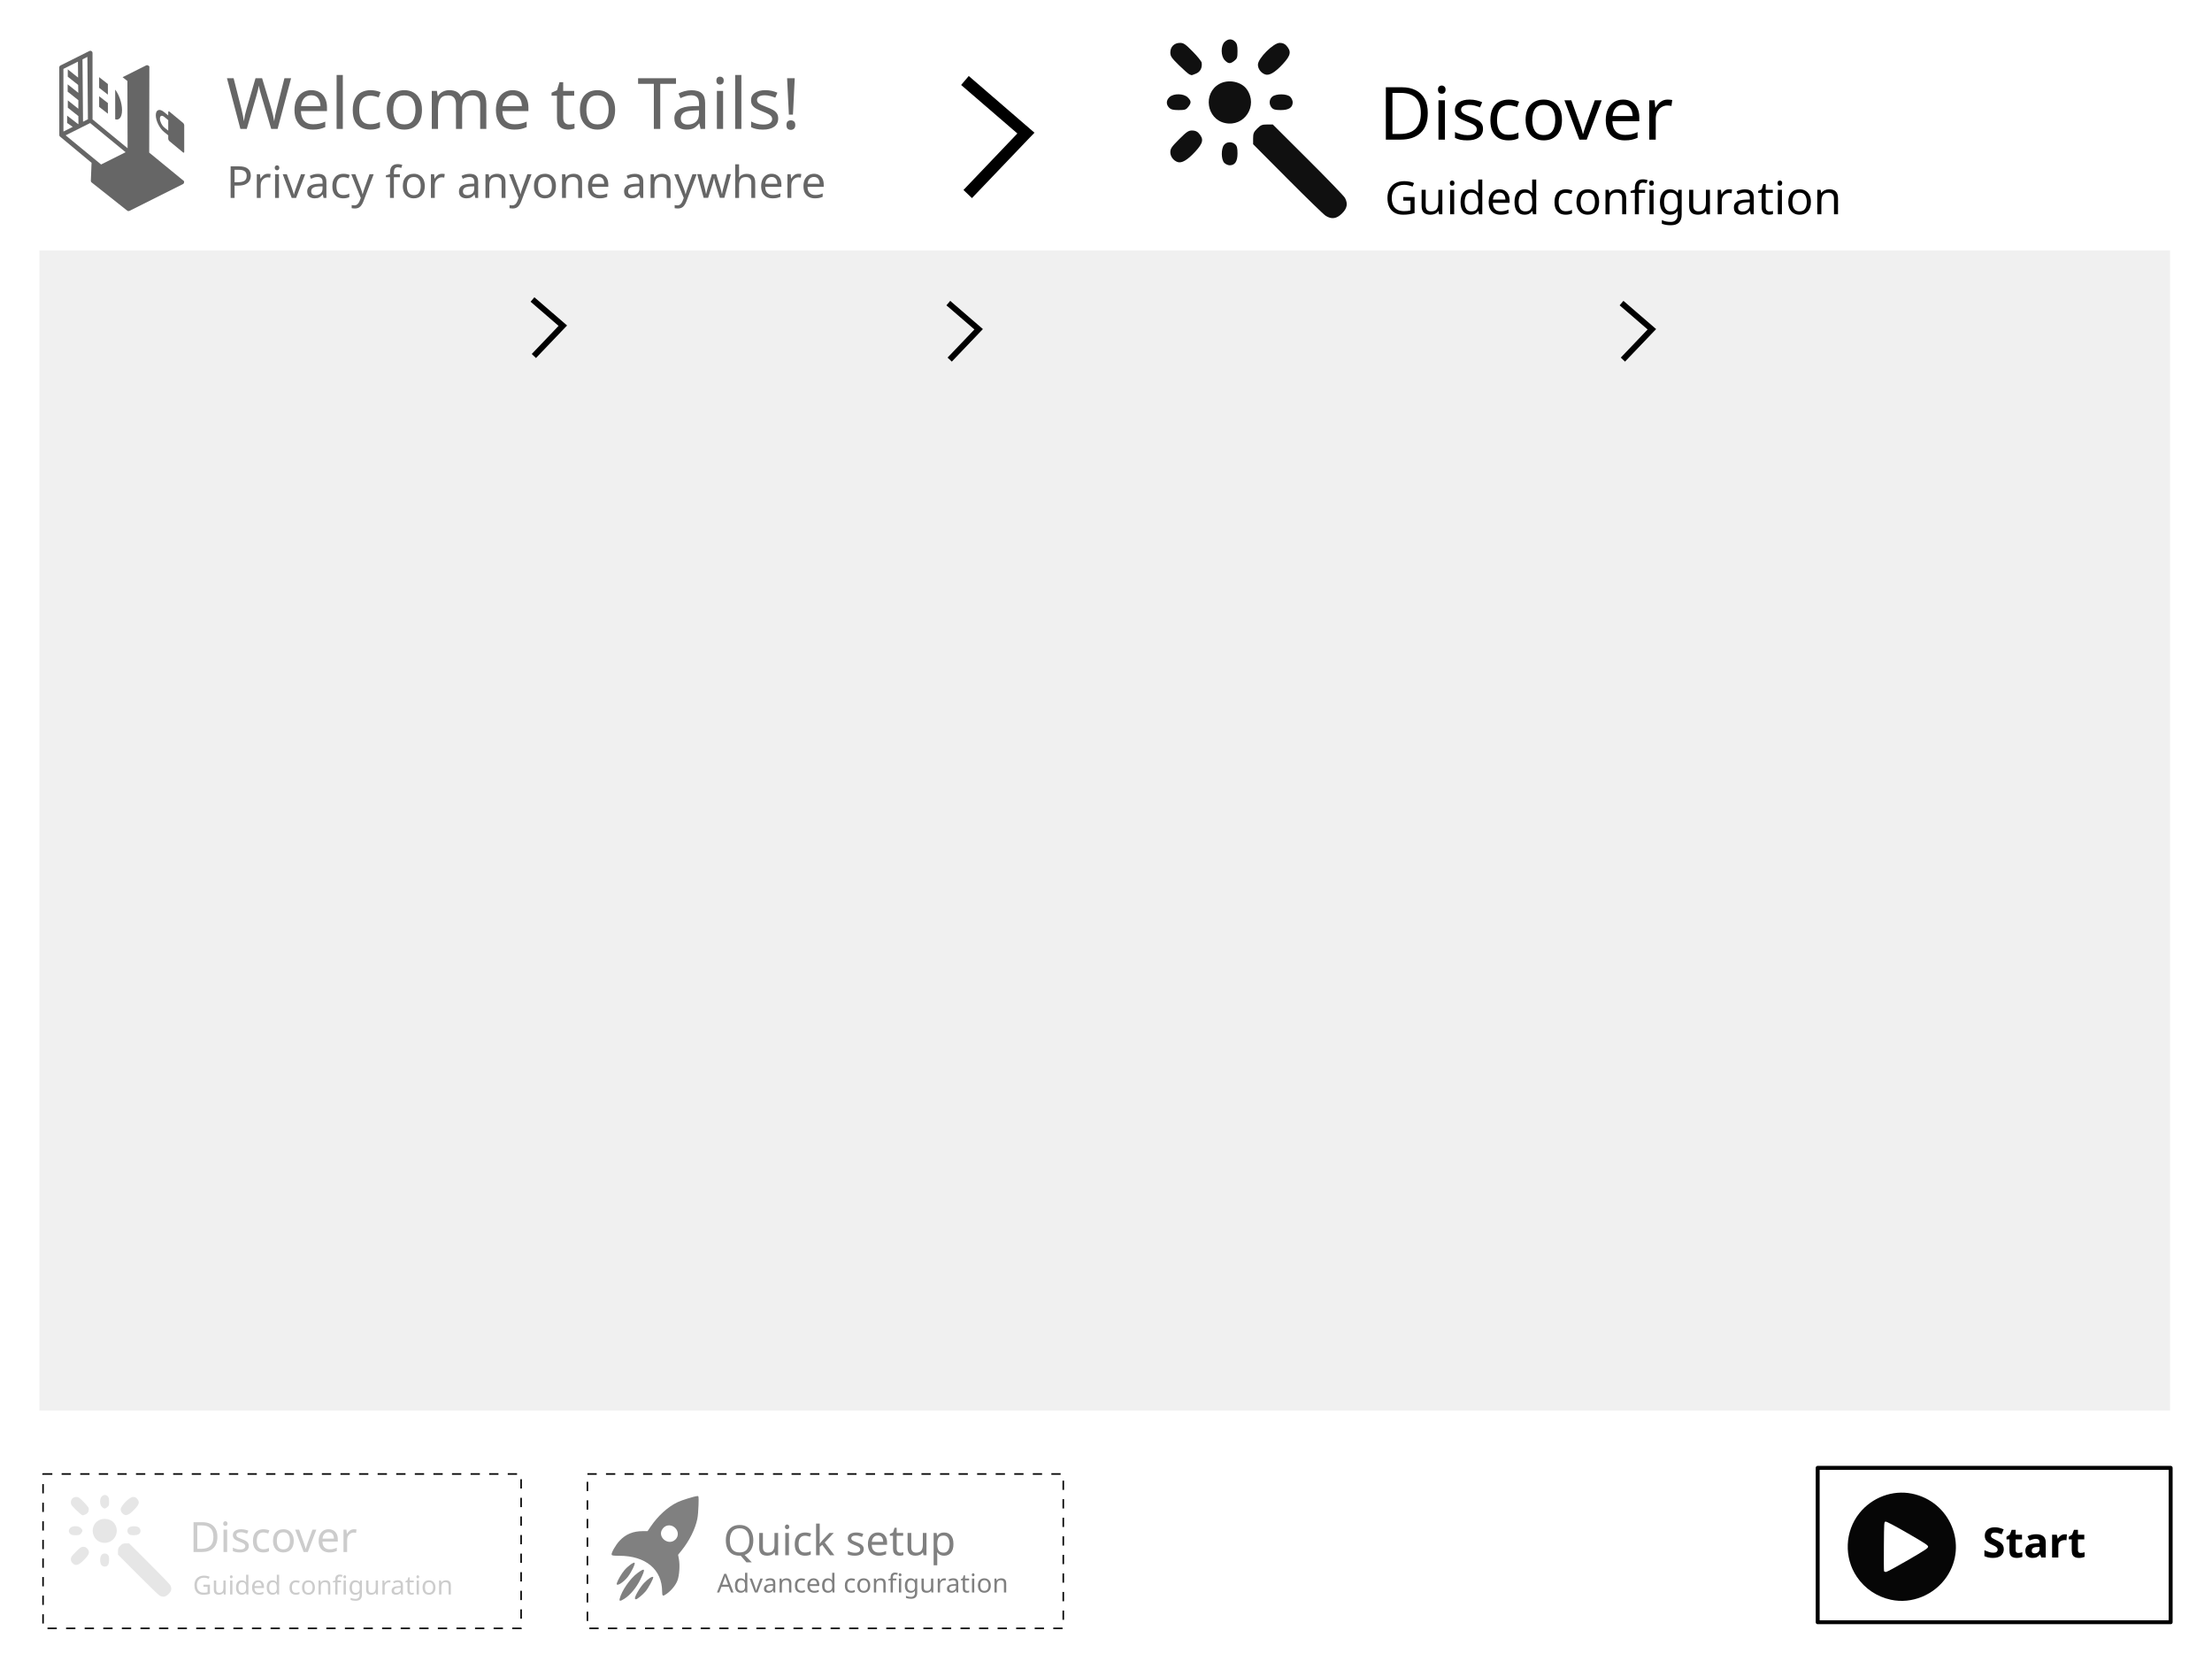
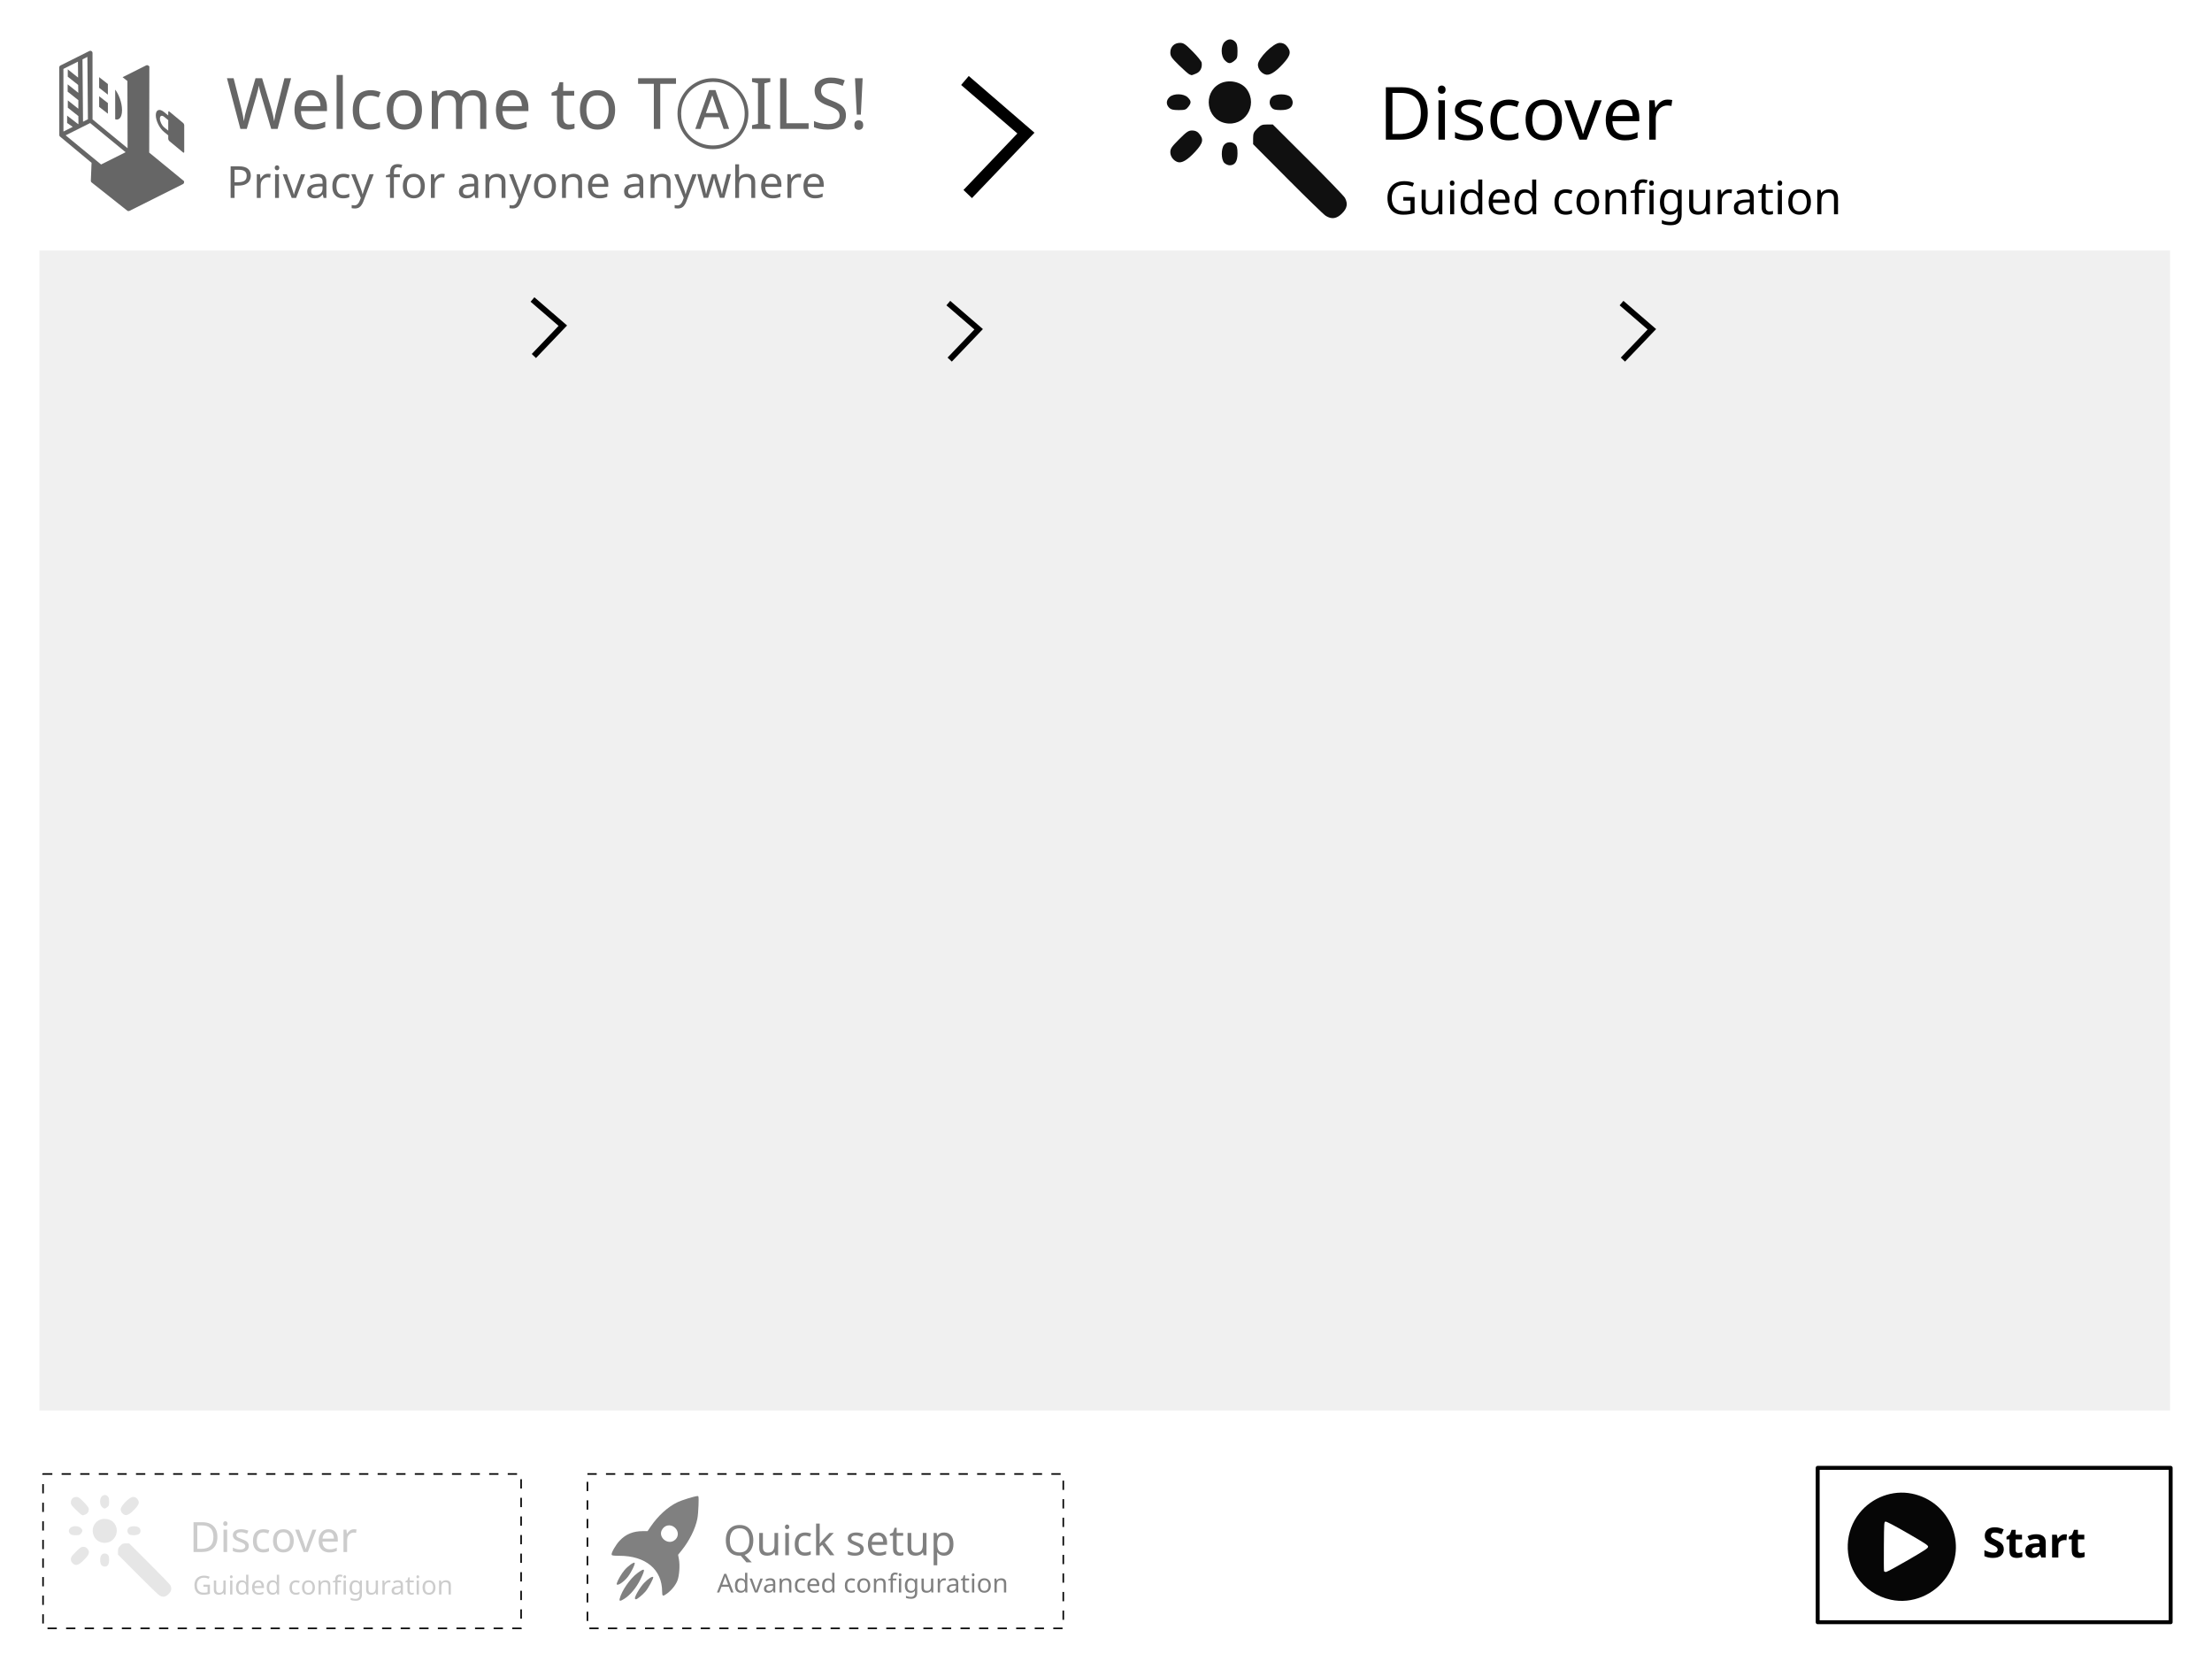
<svg xmlns="http://www.w3.org/2000/svg" width="561.674" height="423.606" id="svg11615" version="1.1">
  <defs id="defs11617" />
  <g id="layer1" transform="translate(-944.7794,-238.615)">
    <rect width="541.026" height="294.504" x="954.779" y="302.21" id="rect22803" style="fill:#f0f0f0;fill-opacity:1;stroke:none" />
    <flowRoot transform="matrix(2,0,0,2,1568.586,-679.5205)" id="flowRoot8410-1-7" xml:space="preserve" style="font-size:6px;font-style:normal;font-weight:normal;line-height:125%;letter-spacing:0px;word-spacing:0px;fill:#000000;fill-opacity:1;stroke:none;font-family:Sans">
      <flowRegion id="flowRegion8412-6-8">
        <rect width="56.756" height="15.766" x="-297.18" y="496.628" id="rect8414-9-1" style="font-size:6px" />
      </flowRegion>
      <flowPara id="flowPara8416-9-0">1. Introduction</flowPara>
    </flowRoot>
    <flowRoot transform="matrix(2,0,0,2,1697.171,-678.5166)" id="flowRoot8410-0-29-3" xml:space="preserve" style="font-size:6px;font-style:normal;font-variant:normal;font-weight:normal;font-stretch:normal;text-align:start;line-height:125%;letter-spacing:0px;word-spacing:0px;writing-mode:lr-tb;text-anchor:start;fill:#000000;fill-opacity:1;stroke:none;font-family:Sans;-inkscape-font-specification:Sans">
      <flowRegion id="flowRegion8412-9-2-9">
        <rect width="56.756" height="15.766" x="-297.18" y="496.628" id="rect8414-7-4-2" style="font-size:6px;font-style:normal;font-variant:normal;font-weight:normal;font-stretch:normal;text-align:start;line-height:125%;writing-mode:lr-tb;text-anchor:start;font-family:Sans;-inkscape-font-specification:Sans" />
      </flowRegion>
      <flowPara id="flowPara8471-27-7" style="font-size:6px;font-style:normal;font-variant:normal;font-weight:normal;font-stretch:normal;text-align:start;line-height:125%;writing-mode:lr-tb;text-anchor:start;font-family:Sans;-inkscape-font-specification:Sans">2. Context</flowPara>
    </flowRoot>
    <flowRoot transform="matrix(2,0,0,2,1974.149,-678.7155)" id="flowRoot8410-3-0-9" xml:space="preserve" style="font-size:6px;font-style:normal;font-variant:normal;font-weight:bold;font-stretch:normal;text-align:start;line-height:125%;letter-spacing:0px;word-spacing:0px;writing-mode:lr-tb;text-anchor:start;fill:#000000;fill-opacity:1;stroke:none;font-family:Sans;-inkscape-font-specification:Sans Bold">
      <flowRegion id="flowRegion8412-3-4-3">
        <rect width="56.756" height="15.766" x="-297.18" y="496.628" id="rect8414-4-8-8" style="font-size:6px;font-style:normal;font-variant:normal;font-weight:bold;font-stretch:normal;text-align:start;line-height:125%;writing-mode:lr-tb;text-anchor:start;fill:#000000;font-family:Sans;-inkscape-font-specification:Sans Bold" />
      </flowRegion>
      <flowPara id="flowPara8416-8-4-7" style="font-size:6px;font-style:normal;font-variant:normal;font-weight:bold;font-stretch:normal;text-align:start;line-height:125%;writing-mode:lr-tb;text-anchor:start;fill:#000000;font-family:Sans;-inkscape-font-specification:Sans Bold">4. Check and go</flowPara>
    </flowRoot>
    <flowRoot transform="matrix(2,0,0,2,1797.977,-678.5678)" id="flowRoot8410-37-87-4" xml:space="preserve" style="font-size:6px;font-style:normal;font-weight:normal;line-height:125%;letter-spacing:0px;word-spacing:0px;fill:#000000;fill-opacity:1;stroke:none;font-family:Sans">
      <flowRegion id="flowRegion8412-0-07-1">
        <rect width="68.921" height="9.85" x="-297.18" y="496.628" id="rect8414-45-31-9" style="font-size:6px;fill:#000000" />
      </flowRegion>
      <flowPara id="flowPara8416-5-3-39">3. Need to save data?</flowPara>
    </flowRoot>
    <text x="1002.192" y="271.335" id="text3840-4-10" xml:space="preserve" style="font-size:17.998px;font-style:normal;font-variant:normal;font-weight:normal;font-stretch:normal;text-align:start;line-height:125%;letter-spacing:0px;word-spacing:0px;writing-mode:lr-tb;text-anchor:start;fill:#666666;fill-opacity:1;stroke:none;font-family:Sans;-inkscape-font-specification:Sans">
-       <tspan x="1002.192" y="271.335" id="tspan3842-3-5" style="fill:#666666">Welcome to Tails!</tspan>
+       <tspan x="1002.192" y="271.335" id="tspan3842-3-5" style="fill:#666666">Welcome to TⒶILS!</tspan>
    </text>
    <path d="m 1190.768,257.909 -1.938,2.281 14.281,12.312 -13.688,14.344 2.156,2.062 14.781,-15.469 1.094,-1.125 -1.188,-1.031 -15.5,-13.375 z" id="path22225" style="font-size:medium;font-style:normal;font-variant:normal;font-weight:normal;font-stretch:normal;text-indent:0;text-align:start;text-decoration:none;line-height:normal;letter-spacing:normal;word-spacing:normal;text-transform:none;direction:ltr;block-progression:tb;writing-mode:lr-tb;text-anchor:start;baseline-shift:baseline;color:#000000;fill:#000000;fill-opacity:1;stroke:none;stroke-width:3;marker:none;visibility:visible;display:inline;overflow:visible;enable-background:accumulate;font-family:Sans;-inkscape-font-specification:Sans" />
    <text x="1294.869" y="274.064" id="text3836-4" xml:space="preserve" style="font-size:18.624px;font-style:normal;font-variant:normal;font-weight:normal;font-stretch:normal;text-align:start;line-height:125%;letter-spacing:0px;word-spacing:0px;writing-mode:lr-tb;text-anchor:start;fill:#000000;fill-opacity:1;stroke:none;font-family:Sans;-inkscape-font-specification:Sans">
      <tspan x="1294.869" y="274.064" id="tspan3838-7">Discover</tspan>
    </text>
    <text x="1296.379" y="293.015" id="text20391" xml:space="preserve" style="font-size:11.614px;font-style:normal;font-variant:normal;font-weight:normal;font-stretch:normal;text-align:start;line-height:125%;letter-spacing:0px;word-spacing:0px;writing-mode:lr-tb;text-anchor:start;fill:#000000;fill-opacity:1;stroke:none;font-family:Sans;-inkscape-font-specification:Sans">
      <tspan x="1296.379" y="293.015" id="tspan20393">Guided configuration</tspan>
    </text>
    <path d="m 1281.403,293.406 c -0.503,-0.316 -4.856,-4.537 -9.673,-9.379 l -8.759,-8.804 0,-1.466 c 0,-1.26 0.145,-1.61 1.036,-2.501 0.891,-0.891 1.241,-1.036 2.502,-1.036 l 1.466,0 8.945,8.912 c 4.92,4.901 9.141,9.282 9.38,9.734 0.778,1.472 0.558,2.629 -0.748,3.935 -1.366,1.366 -2.644,1.553 -4.149,0.605 z m -25.744,-13.437 c -0.821,-0.821 -0.856,-3.589 -0.058,-4.574 0.67,-0.827 1.978,-0.892 2.81,-0.139 0.466,0.421 0.599,0.939 0.599,2.323 0,2.013 -0.651,2.999 -1.98,2.999 -0.419,0 -1.036,-0.274 -1.371,-0.609 z m -11.882,-0.218 c -1.06,-0.38 -1.828,-1.422 -1.828,-2.479 0,-0.92 0.309,-1.376 2.231,-3.298 1.922,-1.922 2.379,-2.231 3.298,-2.231 0.721,0 1.268,0.222 1.684,0.685 1.337,1.485 1.153,2.475 -0.864,4.664 -2.003,2.174 -3.47,3.036 -4.521,2.658 z m 12.079,-9.894 c -4.718,-1.006 -5.694,-7.555 -1.48,-9.923 2.27,-1.276 5.602,-0.626 7.006,1.367 2.915,4.138 -0.615,9.603 -5.526,8.556 z m -14.211,-3.903 c -0.809,-0.809 -0.771,-1.875 0.096,-2.689 1.05,-0.986 3.616,-0.939 4.64,0.085 0.912,0.912 0.934,1.37 0.116,2.41 -0.555,0.706 -0.849,0.803 -2.437,0.803 -1.4,0 -1.943,-0.137 -2.415,-0.609 z m 26.058,0.009 c -0.753,-0.832 -0.689,-2.14 0.139,-2.81 0.986,-0.798 3.753,-0.763 4.574,0.058 0.335,0.335 0.609,0.952 0.609,1.371 0,1.329 -0.987,1.98 -2.999,1.98 -1.384,0 -1.902,-0.134 -2.323,-0.599 z m -20.879,-8.448 c -0.251,-0.09 -1.451,-1.138 -2.666,-2.329 -1.932,-1.895 -2.209,-2.304 -2.209,-3.263 0,-1.428 1.012,-2.422 2.465,-2.422 0.905,0 1.362,0.312 3.232,2.209 1.198,1.215 2.216,2.483 2.263,2.818 0.181,1.29 -0.343,2.316 -1.41,2.762 -0.575,0.24 -1.084,0.426 -1.132,0.413 -0.047,-0.014 -0.292,-0.098 -0.543,-0.187 z m 19.194,-0.007 c -1.06,-0.38 -1.828,-1.422 -1.828,-2.479 0,-1.585 3.944,-5.529 5.529,-5.529 0.721,0 1.268,0.222 1.684,0.685 1.337,1.485 1.153,2.475 -0.864,4.664 -2.003,2.174 -3.47,3.036 -4.521,2.658 z m -10.22,-3.576 c -1.056,-1.056 -1.08,-3.709 -0.043,-4.683 0.88,-0.826 1.853,-0.846 2.646,-0.053 0.472,0.472 0.609,1.016 0.609,2.415 0,1.588 -0.097,1.882 -0.803,2.437 -1.04,0.818 -1.498,0.796 -2.41,-0.116 z" id="path21150" style="fill:#101010" />
    <rect width="89.624" height="39.191" x="1406.329" y="611.273" id="rect3779-5-4-1" style="fill:none;stroke:#000000;stroke-width:1;stroke-linejoin:round;stroke-miterlimit:4;stroke-opacity:1;stroke-dasharray:none" />
    <text x="1468.198" y="634.032" id="text3844-1" xml:space="preserve" style="font-size:10.6px;font-style:normal;font-variant:normal;font-weight:bold;font-stretch:normal;text-align:center;line-height:125%;letter-spacing:0px;word-spacing:0px;writing-mode:lr-tb;text-anchor:middle;fill:#000000;fill-opacity:1;stroke:none;font-family:Sans;-inkscape-font-specification:Sans Bold">
      <tspan x="1468.198" y="634.032" id="tspan3846-4" style="font-size:10.6px;font-style:normal;font-variant:normal;font-weight:bold;font-stretch:normal;text-align:center;line-height:125%;writing-mode:lr-tb;text-anchor:middle;font-family:Sans;-inkscape-font-specification:Sans Bold">Start</tspan>
    </text>
    <rect width="121.391" height="39.191" x="955.709" y="612.833" id="rect3779-4-3" style="fill:none;stroke:#000000;stroke-width:0.393;stroke-linejoin:round;stroke-miterlimit:4;stroke-opacity:1;stroke-dasharray:2.36, 2.36;stroke-dashoffset:0" />
    <rect width="120.83" height="39.191" x="1093.941" y="612.833" id="rect3779-8-4-3" style="fill:none;stroke:#000000;stroke-width:0.393;stroke-linejoin:round;stroke-miterlimit:4;stroke-opacity:1;stroke-dasharray:2.356, 2.356;stroke-dashoffset:0" />
    <text x="992.891" y="632.64" id="text3836-4-8" xml:space="preserve" style="font-size:10.6px;font-style:normal;font-variant:normal;font-weight:normal;font-stretch:normal;text-align:start;line-height:125%;letter-spacing:0px;word-spacing:0px;writing-mode:lr-tb;text-anchor:start;fill:#cccccc;fill-opacity:1;stroke:none;font-family:Sans;-inkscape-font-specification:Sans">
      <tspan x="992.891" y="632.64" id="tspan3838-7-2" style="fill:#cccccc">Discover</tspan>
    </text>
    <text x="1128.442" y="633.467" id="text3840-4" xml:space="preserve" style="font-size:10.6px;font-style:normal;font-variant:normal;font-weight:normal;font-stretch:normal;text-align:start;line-height:125%;letter-spacing:0px;word-spacing:0px;writing-mode:lr-tb;text-anchor:start;fill:#808080;fill-opacity:1;stroke:none;font-family:Sans;-inkscape-font-specification:Sans">
      <tspan x="1128.442" y="633.467" id="tspan3842-3" style="fill:#808080">Quick setup</tspan>
    </text>
    <text x="993.751" y="643.426" id="text20391-3" xml:space="preserve" style="font-size:6.61px;font-style:normal;font-variant:normal;font-weight:normal;font-stretch:normal;text-align:start;line-height:125%;letter-spacing:0px;word-spacing:0px;writing-mode:lr-tb;text-anchor:start;fill:#cccccc;fill-opacity:1;stroke:none;font-family:Sans;-inkscape-font-specification:Sans">
      <tspan x="993.751" y="643.426" id="tspan20393-5" style="fill:#cccccc">Guided configuration</tspan>
    </text>
    <text x="1126.82" y="642.921" id="text20391-4" xml:space="preserve" style="font-size:6.61px;font-style:normal;font-variant:normal;font-weight:normal;font-stretch:normal;text-align:start;line-height:125%;letter-spacing:0px;word-spacing:0px;writing-mode:lr-tb;text-anchor:start;fill:#808080;fill-opacity:1;stroke:none;font-family:Sans;-inkscape-font-specification:Sans">
      <tspan x="1126.82" y="642.921" id="tspan20393-7" style="fill:#808080">Advanced configuration</tspan>
    </text>
    <path d="m 1102.128,644.512 c 0.498,-2.028 2.651,-5.145 4.49,-6.502 2.014,-1.486 2.148,-1.202 0.764,1.619 -1.008,2.056 -2.559,3.925 -4.039,4.868 -1.064,0.678 -1.379,0.682 -1.215,0.015 z m 3.893,-0.018 c -0.223,-0.361 1.22,-2.864 2.299,-3.988 1.04,-1.083 2.069,-1.755 2.313,-1.51 0.2,0.2 -1.202,2.817 -1.987,3.709 -0.763,0.867 -2.084,1.946 -2.383,1.946 -0.08,0 -0.189,-0.07 -0.242,-0.156 z m 6.887,-1.824 c -0.014,-5.597 -4.174,-9.071 -10.862,-9.071 -1.418,0 -1.879,-0.061 -1.954,-0.257 -0.168,-0.438 1.022,-2.524 2.064,-3.615 1.551,-1.626 3.382,-2.376 5.822,-2.385 l 1.236,-0.005 0.742,-1.093 c 1.911,-2.814 4.396,-5.072 6.893,-6.264 1.096,-0.523 4.148,-1.465 4.995,-1.543 0.353,-0.032 0.366,0.06 0.308,2.269 -0.033,1.266 -0.17,2.842 -0.303,3.503 -0.527,2.598 -2.039,5.621 -4.057,8.112 l -0.829,1.023 0.205,1.095 c 0.291,1.554 0.111,4.18 -0.373,5.45 -0.431,1.132 -1.521,2.49 -2.662,3.316 -1.068,0.774 -1.221,0.707 -1.224,-0.535 z m 2.964,-12.885 c 1.254,-0.741 1.375,-2.367 0.25,-3.355 -1.111,-0.976 -2.688,-0.641 -3.327,0.707 -0.833,1.756 1.373,3.655 3.078,2.648 z m -14.465,10.767 c 0.248,-0.821 1.208,-2.458 1.944,-3.318 0.898,-1.049 2.34,-2.087 2.574,-1.854 0.222,0.222 -0.778,2.304 -1.683,3.504 -1.166,1.546 -3.151,2.714 -2.834,1.668 z" id="path21112" style="fill:#808080" />
    <path d="m 985.227,643.649 c -0.286,-0.18 -2.764,-2.582 -5.506,-5.338 l -4.985,-5.011 0,-0.834 c 0,-0.717 0.083,-0.917 0.59,-1.424 0.507,-0.507 0.706,-0.59 1.424,-0.59 l 0.834,0 5.091,5.072 c 2.8,2.79 5.203,5.283 5.339,5.54 0.443,0.838 0.318,1.497 -0.426,2.24 -0.778,0.778 -1.505,0.884 -2.361,0.345 z m -14.653,-7.648 c -0.467,-0.467 -0.487,-2.042 -0.033,-2.604 0.381,-0.471 1.126,-0.508 1.599,-0.079 0.265,0.24 0.341,0.535 0.341,1.322 0,1.146 -0.371,1.707 -1.127,1.707 -0.238,0 -0.59,-0.156 -0.78,-0.347 z m -6.763,-0.124 c -0.603,-0.216 -1.04,-0.809 -1.04,-1.411 0,-0.523 0.176,-0.783 1.27,-1.877 1.094,-1.094 1.354,-1.27 1.877,-1.27 0.41,0 0.721,0.127 0.959,0.39 0.761,0.845 0.656,1.409 -0.492,2.654 -1.14,1.237 -1.975,1.728 -2.573,1.513 z m 6.875,-5.631 c -2.685,-0.573 -3.241,-4.3 -0.842,-5.648 1.292,-0.726 3.189,-0.356 3.988,0.778 1.659,2.355 -0.35,5.466 -3.145,4.87 z m -8.089,-2.221 c -0.46,-0.46 -0.439,-1.067 0.055,-1.53 0.598,-0.561 2.058,-0.535 2.641,0.049 0.519,0.519 0.532,0.78 0.066,1.372 -0.316,0.402 -0.483,0.457 -1.387,0.457 -0.797,0 -1.106,-0.078 -1.375,-0.347 z m 14.831,0.005 c -0.429,-0.474 -0.392,-1.218 0.079,-1.599 0.561,-0.454 2.136,-0.434 2.604,0.033 0.191,0.191 0.347,0.542 0.347,0.78 0,0.756 -0.562,1.127 -1.707,1.127 -0.788,0 -1.082,-0.076 -1.322,-0.341 z m -11.883,-4.808 c -0.143,-0.051 -0.826,-0.648 -1.517,-1.326 -1.1,-1.078 -1.257,-1.311 -1.257,-1.857 0,-0.813 0.576,-1.378 1.403,-1.378 0.515,0 0.775,0.178 1.84,1.257 0.682,0.691 1.261,1.413 1.288,1.604 0.103,0.734 -0.195,1.318 -0.803,1.572 -0.327,0.137 -0.617,0.243 -0.644,0.235 -0.027,-0.008 -0.166,-0.056 -0.309,-0.107 z m 10.924,-0.004 c -0.603,-0.216 -1.04,-0.809 -1.04,-1.411 0,-0.902 2.245,-3.147 3.147,-3.147 0.41,0 0.721,0.127 0.959,0.39 0.761,0.845 0.656,1.409 -0.492,2.654 -1.14,1.237 -1.975,1.728 -2.573,1.513 z m -5.817,-2.035 c -0.601,-0.601 -0.615,-2.111 -0.024,-2.665 0.501,-0.47 1.055,-0.481 1.506,-0.03 0.269,0.269 0.347,0.578 0.347,1.375 0,0.904 -0.055,1.071 -0.457,1.387 -0.592,0.466 -0.852,0.453 -1.372,-0.066 z" id="path21150-9" style="fill:#e6e6e6" />
    <path d="m 1357.002,314.997 -0.964,1.135 7.107,6.127 -6.811,7.138 1.073,1.026 7.356,-7.698 0.544,-0.56 -0.591,-0.513 -7.713,-6.656 z" id="path22225-3" style="font-size:medium;font-style:normal;font-variant:normal;font-weight:normal;font-stretch:normal;text-indent:0;text-align:start;text-decoration:none;line-height:normal;letter-spacing:normal;word-spacing:normal;text-transform:none;direction:ltr;block-progression:tb;writing-mode:lr-tb;text-anchor:start;baseline-shift:baseline;color:#000000;fill:#000000;fill-opacity:1;stroke:none;stroke-width:3;marker:none;visibility:visible;display:inline;overflow:visible;enable-background:accumulate;font-family:Sans;-inkscape-font-specification:Sans" />
    <path d="m 1186.058,314.997 -0.964,1.135 7.107,6.127 -6.811,7.138 1.073,1.026 7.356,-7.698 0.544,-0.56 -0.591,-0.513 -7.713,-6.656 z" id="path22225-5" style="font-size:medium;font-style:normal;font-variant:normal;font-weight:normal;font-stretch:normal;text-indent:0;text-align:start;text-decoration:none;line-height:normal;letter-spacing:normal;word-spacing:normal;text-transform:none;direction:ltr;block-progression:tb;writing-mode:lr-tb;text-anchor:start;baseline-shift:baseline;color:#000000;fill:#000000;fill-opacity:1;stroke:none;stroke-width:3;marker:none;visibility:visible;display:inline;overflow:visible;enable-background:accumulate;font-family:Sans;-inkscape-font-specification:Sans" />
    <path d="m 1080.47,314.085 -0.964,1.135 7.107,6.127 -6.811,7.138 1.073,1.026 7.356,-7.698 0.544,-0.56 -0.591,-0.513 -7.713,-6.656 z" id="path22225-7" style="font-size:medium;font-style:normal;font-variant:normal;font-weight:normal;font-stretch:normal;text-indent:0;text-align:start;text-decoration:none;line-height:normal;letter-spacing:normal;word-spacing:normal;text-transform:none;direction:ltr;block-progression:tb;writing-mode:lr-tb;text-anchor:start;baseline-shift:baseline;color:#000000;fill:#000000;fill-opacity:1;stroke:none;stroke-width:3;marker:none;visibility:visible;display:inline;overflow:visible;enable-background:accumulate;font-family:Sans;-inkscape-font-specification:Sans" />
    <text x="1002.245" y="288.857" id="text20391-4-7" xml:space="preserve" style="font-size:11.224px;font-style:normal;font-variant:normal;font-weight:normal;font-stretch:normal;text-align:start;line-height:125%;letter-spacing:0px;word-spacing:0px;writing-mode:lr-tb;text-anchor:start;fill:#666666;fill-opacity:1;stroke:none;font-family:Sans;-inkscape-font-specification:Sans">
      <tspan x="1002.245" y="288.857" id="tspan20393-7-7" style="fill:#666666">Privacy for anyone anywhere</tspan>
    </text>
    <g transform="matrix(0.4050284,0,0,0.4050284,955.7768,247.4572)" id="g5374" style="fill:#666666;fill-opacity:1">
      <path d="m 88.342,56.73 0,16.663 c 0,0.51 -0.341,0.644 -0.761,0.297 L 79.077,66.649 C 78.658,66.302 78.317,65.609 78.317,65.099 l 0,-2.098 -2.658,-2.161 c -2.85,-2.317 -5.132,-7.022 -5.132,-10.465 0,-3.442 2.298,-4.339 5.132,-2.003 l 2.658,2.161 0,-2.098 c 0,-0.51 0.341,-0.644 0.76,-0.297 l 8.504,7.04 c 0.421,0.346 0.761,1.041 0.761,1.551 z M 75.811,51.432 c -1.5,-1.237 -2.716,-0.762 -2.716,1.06 0,1.822 1.216,4.302 2.716,5.539 l 2.506,2.036 0,-6.599 -2.506,-2.036 z" id="path5189-4" style="fill:#666666;fill-opacity:1" />
      <g transform="matrix(0.4641031,0.9267926,-0.9267926,0.4641031,77.25838,-14.89278)" id="g3500" style="fill:#666666;fill-opacity:1">
        <path d="M 97.976,37.8 C 97.972,37.779 97.968,37.758 97.963,37.737 97.947,37.669 97.927,37.602 97.901,37.538 97.898,37.53 97.896,37.522 97.893,37.515 97.863,37.446 97.826,37.38 97.786,37.317 97.775,37.299 97.762,37.283 97.75,37.266 97.715,37.216 97.676,37.169 97.634,37.125 97.623,37.113 97.613,37.101 97.601,37.089 97.548,37.037 97.49,36.989 97.428,36.946 97.413,36.935 97.396,36.927 97.38,36.917 97.349,36.898 97.32,36.877 97.288,36.86 L 96.743,36.576 71.837,47.696 25.252,24.269 l -0.666,0.33 c -0.006,0.003 -0.01,0.007 -0.016,0.01 -0.047,0.024 -0.09,0.055 -0.134,0.084 -0.029,0.019 -0.06,0.036 -0.087,0.057 -0.034,0.027 -0.063,0.059 -0.094,0.09 -0.031,0.03 -0.065,0.059 -0.093,0.092 -0.022,0.026 -0.039,0.056 -0.06,0.084 -0.031,0.043 -0.063,0.086 -0.088,0.132 -0.003,0.005 -0.007,0.01 -0.01,0.015 -0.015,0.028 -0.022,0.057 -0.035,0.085 -0.02,0.046 -0.041,0.09 -0.056,0.138 -0.013,0.041 -0.02,0.082 -0.029,0.123 -0.009,0.043 -0.019,0.085 -0.024,0.128 -0.005,0.043 -0.004,0.085 -0.005,0.127 -0.001,0.044 -0.003,0.087 0.001,0.13 0.002,0.023 0.005,0.046 0.009,0.069 -0.006,0.051 -0.015,0.1 -0.015,0.152 L 23.854,41.674 27.217,40.107 63.622,58.211 38.538,69.347 l -18.939,-9.469 L 2.609,51.385 c -0.012,-0.006 -0.025,-0.009 -0.038,-0.014 -0.042,-0.02 -0.086,-0.035 -0.131,-0.05 -0.04,-0.014 -0.08,-0.028 -0.121,-0.038 -0.038,-0.009 -0.078,-0.014 -0.117,-0.019 -0.049,-0.007 -0.098,-0.014 -0.148,-0.015 -0.013,0 -0.024,-0.004 -0.037,-0.004 -0.025,0 -0.049,0.006 -0.074,0.007 -0.05,0.004 -0.099,0.007 -0.148,0.016 -0.04,0.007 -0.079,0.017 -0.118,0.027 -0.043,0.011 -0.085,0.024 -0.127,0.039 -0.039,0.015 -0.077,0.032 -0.114,0.051 -0.039,0.019 -0.077,0.039 -0.115,0.062 -0.035,0.022 -0.068,0.045 -0.1,0.07 -0.035,0.027 -0.07,0.054 -0.103,0.085 -0.031,0.029 -0.059,0.059 -0.087,0.09 -0.028,0.032 -0.056,0.064 -0.082,0.099 -0.028,0.038 -0.052,0.079 -0.076,0.12 -0.013,0.023 -0.03,0.042 -0.042,0.066 -0.006,0.012 -0.008,0.025 -0.014,0.037 -0.02,0.043 -0.036,0.089 -0.051,0.135 -0.013,0.039 -0.027,0.078 -0.036,0.117 -0.009,0.04 -0.014,0.081 -0.02,0.122 -0.007,0.048 -0.013,0.095 -0.014,0.142 0.001,0.014 -0.003,0.026 -0.003,0.039 l 0,19.531 c 0,0.026 0.006,0.051 0.008,0.077 0.003,0.048 0.006,0.096 0.014,0.143 0.007,0.042 0.017,0.082 0.028,0.122 0.011,0.042 0.023,0.083 0.038,0.123 0.015,0.04 0.033,0.079 0.052,0.117 0.019,0.038 0.038,0.076 0.061,0.112 0.022,0.035 0.046,0.069 0.071,0.102 0.027,0.035 0.054,0.069 0.084,0.102 0.028,0.031 0.059,0.059 0.09,0.087 0.032,0.029 0.064,0.056 0.1,0.082 0.038,0.027 0.077,0.051 0.118,0.075 0.023,0.014 0.043,0.031 0.068,0.043 L 37.946,91.543 c 0.007,0.004 0.015,0.004 0.022,0.008 0.017,0.008 0.032,0.017 0.049,0.025 0.01,0.004 0.02,0.007 0.03,0.011 0.056,0.022 0.113,0.041 0.171,0.055 0.012,0.003 0.024,0.006 0.036,0.009 0.016,0.003 0.032,0.005 0.048,0.008 0.077,0.014 0.154,0.024 0.232,0.024 0.001,0 0.002,0 0.003,0 l 0.001,0 10e-4,0 c 10e-4,0 0.002,0 0.003,0 0.078,0 0.156,-0.01 0.232,-0.024 0.016,-0.003 0.032,-0.005 0.048,-0.008 0.012,-0.003 0.024,-0.006 0.036,-0.009 0.058,-0.014 0.115,-0.033 0.17,-0.055 0.01,-0.004 0.021,-0.007 0.031,-0.011 0.017,-0.007 0.032,-0.017 0.049,-0.024 0.007,-0.003 0.015,-0.004 0.022,-0.008 L 61.746,81.642 l 9.462,5.221 c 0.018,0.01 0.037,0.017 0.056,0.026 0.019,0.01 0.038,0.02 0.058,0.029 0.008,0.003 0.016,0.007 0.024,0.01 0.031,0.013 0.063,0.023 0.095,0.033 0.019,0.006 0.038,0.013 0.058,0.019 0.021,0.006 0.043,0.011 0.064,0.015 0.015,0.003 0.029,0.006 0.044,0.008 0.007,0.001 0.015,0.003 0.022,0.004 0.014,0.002 0.028,0.006 0.042,0.008 0.059,0.008 0.117,0.013 0.176,0.013 l 0.001,0 0.001,0 c 10e-4,0 0.002,0 0.003,0 0.078,0 0.155,-0.01 0.232,-0.024 0.013,-0.002 0.026,-0.003 0.039,-0.006 0.01,-0.002 0.019,-0.006 0.029,-0.008 0.07,-0.017 0.14,-0.037 0.207,-0.065 0.007,-0.003 0.014,-0.007 0.021,-0.01 0.004,-0.002 0.008,-0.004 0.012,-0.006 0.006,-0.003 0.012,-0.003 0.018,-0.006 L 97.238,75.317 C 97.703,75.098 98,74.631 98,74.117 L 98,38.034 C 98,38.028 97.998,38.023 97.998,38.017 97.997,37.943 97.989,37.871 97.976,37.8 z m -60.762,40.617 -7.614,3.666 3.972,1.986 3.641,-1.986 0,6.29 -33.872,-16.935 0,-9.829 8.678,4.241 -7.257,3.35 3.972,1.986 7.269,-3.378 4.313,2.051 -7.487,3.456 3.972,1.986 7.503,-3.482 4.621,2.344 -7.381,3.407 3.972,1.986 7.395,-3.434 4.303,2.111 z M 65.228,76.939 39.862,88.216 l 0,-16.57 L 65.228,60.37 z M 3.341,58.528 l 0,-3.31 33.873,16.603 0,3.31 z" id="path3502" style="fill:#666666;fill-opacity:1" />
      </g>
      <polygon points="39.407,53.262 45.366,56.241 39.076,59.22 33.117,56.241 " transform="matrix(0.4477591,0.8941543,-0.8941543,0.4477591,70.46318,-16.30443)" id="polygon3506" style="fill:#666666;fill-opacity:1" />
      <polygon points="22.855,50.613 29.145,47.634 35.103,50.613 28.814,53.593 " transform="matrix(0.4477591,0.8941543,-0.8941543,0.4477591,70.02568,-16.55443)" id="polygon3508" style="fill:#666666;fill-opacity:1" />
      <g transform="matrix(0,-0.2492475,0.1954769,0.1611418,71.00598,62.19297)" id="Captions" style="fill:#666666;fill-opacity:1" />
      <g transform="translate(122.1099,-55.11117)" id="Captions-7" style="fill:#666666;fill-opacity:1" />
      <path d="m 45.058,34.348 c 2.124,2.704 4.295,7.985 4.295,12.866 0,4.878 -2.171,6.542 -4.295,5.704 0,-1.998 0,-16.795 0,-18.57 z" id="path4818-2-4-3" style="fill:#666666;fill-opacity:1" />
      <g transform="translate(74.9363,109.7222)" id="Your_Icon" style="fill:#666666;fill-opacity:1" />
    </g>
    <flowRoot transform="matrix(2,0,0,2,1730.694,-584.6286)" xml:space="preserve" id="flowRoot8410-37-87-2" style="font-size:6px;font-style:normal;font-weight:normal;line-height:125%;letter-spacing:0px;word-spacing:0px;fill:#000000;fill-opacity:1;stroke:none;font-family:Sans">
      <flowRegion id="flowRegion8412-0-07-3">
        <rect id="rect8414-45-31-2" width="63.85" height="15.766" x="-297.18" y="496.628" style="font-size:6px" />
      </flowRegion>
      <flowPara id="flowPara8416-5-3-3">MAC Spoofing</flowPara>
    </flowRoot>
    <flowRoot transform="matrix(2,0,0,2,1730.694,-553.8021)" xml:space="preserve" id="flowRoot8410-37-87-0" style="font-size:6px;font-style:normal;font-weight:normal;line-height:125%;letter-spacing:0px;word-spacing:0px;fill:#000000;fill-opacity:1;stroke:none;font-family:Sans">
      <flowRegion id="flowRegion8412-0-07-6">
        <rect id="rect8414-45-31-4" width="80.015" height="14.093" x="-297.18" y="496.628" style="font-size:6px" />
      </flowRegion>
      <flowPara id="flowPara8416-5-3-5">Windows Camouflage</flowPara>
    </flowRoot>
    <flowRoot transform="matrix(2,0,0,2,1730.694,-522.9757)" xml:space="preserve" id="flowRoot8410-37-87-1" style="font-size:6px;font-style:normal;font-weight:normal;line-height:125%;letter-spacing:0px;word-spacing:0px;fill:#000000;fill-opacity:1;stroke:none;font-family:Sans">
      <flowRegion id="flowRegion8412-0-07-8">
        <rect id="rect8414-45-31-7" width="86.704" height="14.093" x="-297.18" y="496.628" style="font-size:6px" />
      </flowRegion>
      <flowPara id="flowPara8416-5-3-6">Network configuration</flowPara>
    </flowRoot>
    <flowRoot transform="matrix(2,0,0,2,1728.863,-492.1492)" xml:space="preserve" id="flowRoot8410-37-87-1-5" style="font-size:6px;font-style:normal;font-weight:normal;line-height:125%;letter-spacing:0px;word-spacing:0px;fill:#000000;fill-opacity:1;stroke:none;font-family:Sans">
      <flowRegion id="flowRegion8412-0-07-8-5">
        <rect id="rect8414-45-31-7-8" width="86.704" height="14.093" x="-297.18" y="496.628" style="font-size:6px" />
      </flowRegion>
      <flowPara id="flowPara8416-5-3-6-5">Encrypted persistence</flowPara>
    </flowRoot>
    <flowRoot transform="matrix(2,0,0,2,1915.948,-585.2101)" xml:space="preserve" id="flowRoot8410-37-87-2-7" style="font-size:6px;font-style:normal;font-weight:normal;line-height:125%;letter-spacing:0px;word-spacing:0px;fill:#000000;fill-opacity:1;stroke:none;font-family:Sans">
      <flowRegion id="flowRegion8412-0-07-3-5">
        <rect id="rect8414-45-31-2-6" width="63.85" height="15.766" x="-297.18" y="496.628" style="font-size:6px" />
      </flowRegion>
      <flowPara id="flowPara8416-5-3-3-7">ON</flowPara>
    </flowRoot>
    <flowRoot transform="matrix(2,0,0,2,1915.948,-554.3837)" xml:space="preserve" id="flowRoot8410-37-87-0-0" style="font-size:6px;font-style:normal;font-weight:normal;line-height:125%;letter-spacing:0px;word-spacing:0px;fill:#000000;fill-opacity:1;stroke:none;font-family:Sans">
      <flowRegion id="flowRegion8412-0-07-6-8">
        <rect id="rect8414-45-31-4-9" width="80.015" height="14.093" x="-297.18" y="496.628" style="font-size:6px" />
      </flowRegion>
      <flowPara id="flowPara8416-5-3-5-7">OFF</flowPara>
    </flowRoot>
    <flowRoot transform="matrix(2,0,0,2,1915.948,-523.5572)" xml:space="preserve" id="flowRoot8410-37-87-1-3" style="font-size:6px;font-style:normal;font-weight:normal;line-height:125%;letter-spacing:0px;word-spacing:0px;fill:#000000;fill-opacity:1;stroke:none;font-family:Sans">
      <flowRegion id="flowRegion8412-0-07-8-6">
        <rect id="rect8414-45-31-7-6" width="86.704" height="14.093" x="-297.18" y="496.628" style="font-size:6px" />
      </flowRegion>
      <flowPara id="flowPara8416-5-3-6-8">OFF</flowPara>
    </flowRoot>
    <flowRoot transform="matrix(2,0,0,2,1914.118,-492.7308)" xml:space="preserve" id="flowRoot8410-37-87-1-5-4" style="font-size:6px;font-style:normal;font-weight:normal;line-height:125%;letter-spacing:0px;word-spacing:0px;fill:#000000;fill-opacity:1;stroke:none;font-family:Sans">
      <flowRegion id="flowRegion8412-0-07-8-5-0">
        <rect id="rect8414-45-31-7-8-3" width="86.704" height="14.093" x="-297.18" y="496.628" style="font-size:6px" />
      </flowRegion>
      <flowPara id="flowPara8416-5-3-6-5-9">OFF</flowPara>
    </flowRoot>
    <flowRoot transform="translate(1563.157,137.7042)" id="flowRoot4207" xml:space="preserve" style="font-size:16px;font-style:normal;font-weight:normal;line-height:125%;letter-spacing:0px;word-spacing:0px;fill:#000000;fill-opacity:1;stroke:none;font-family:Sans">
      <flowRegion id="flowRegion4209">
        <rect width="738.571" height="75.714" x="-10" y="869.505" id="rect4211" />
      </flowRegion>
      <flowPara id="flowPara4213" />
    </flowRoot>
    <flowRoot transform="translate(1563.157,137.7042)" id="flowRoot5205" xml:space="preserve" style="font-size:10px;font-style:normal;font-weight:bold;line-height:125%;letter-spacing:0px;word-spacing:0px;fill:#000000;fill-opacity:1;stroke:none;font-family:Sans;-inkscape-font-specification:Sans Bold">
      <flowRegion id="flowRegion5207">
        <rect width="226.429" height="80" x="14.286" y="71.648" id="rect5209" />
      </flowRegion>
      <flowPara id="flowPara5211" />
    </flowRoot>
    <flowRoot transform="translate(1563.157,137.7042)" id="flowRoot5221" xml:space="preserve" style="font-size:10px;font-style:normal;font-weight:bold;line-height:125%;letter-spacing:0px;word-spacing:0px;fill:#000000;fill-opacity:1;stroke:none;font-family:Sans;-inkscape-font-specification:Sans Bold">
      <flowRegion id="flowRegion5223">
        <rect width="465" height="152.857" x="16.429" y="70.219" id="rect5225" />
      </flowRegion>
      <flowPara id="flowPara5227" />
    </flowRoot>
    <flowRoot transform="translate(1563.157,137.7042)" id="flowRoot5795" xml:space="preserve" style="font-size:10px;font-style:normal;font-weight:bold;line-height:125%;letter-spacing:0px;word-spacing:0px;fill:#000000;fill-opacity:1;stroke:none;font-family:Sans;-inkscape-font-specification:Sans Bold">
      <flowRegion id="flowRegion5797">
        <rect width="243.571" height="45.714" x="9.286" y="195.934" id="rect5799" />
      </flowRegion>
      <flowPara id="flowPara5801" />
    </flowRoot>
    <flowRoot transform="translate(1563.157,137.7042)" id="flowRoot5803" xml:space="preserve" style="font-size:10px;font-style:normal;font-weight:bold;line-height:125%;letter-spacing:0px;word-spacing:0px;fill:#000000;fill-opacity:1;stroke:none;font-family:Sans;-inkscape-font-specification:Sans Bold">
      <flowRegion id="flowRegion5805">
        <rect width="0" height="13.571" x="135" y="184.505" id="rect5807" />
      </flowRegion>
      <flowPara id="flowPara5809" />
    </flowRoot>
    <path d="m 1424.926,644.76 c -3.575,-0.771 -6.609,-2.809 -8.647,-5.811 -3.327,-4.899 -3.058,-11.559 0.653,-16.187 3.208,-4.001 8.415,-5.934 13.316,-4.945 9.699,1.958 14.324,13.033 8.824,21.132 -3.132,4.612 -8.836,6.955 -14.146,5.811 z m 4.307,-10.053 c 4.401,-2.56 5.132,-3.047 5.132,-3.413 0,-0.367 -0.732,-0.85 -5.199,-3.428 -3.229,-1.864 -5.347,-2.979 -5.59,-2.945 -0.39,0.056 -0.392,0.084 -0.44,6.195 -0.026,3.376 -0.01,6.242 0.04,6.369 0.049,0.127 0.277,0.225 0.507,0.219 0.23,-0.006 2.728,-1.355 5.55,-2.997 z" id="path31797" style="fill:#060606" />
  </g>
</svg>
